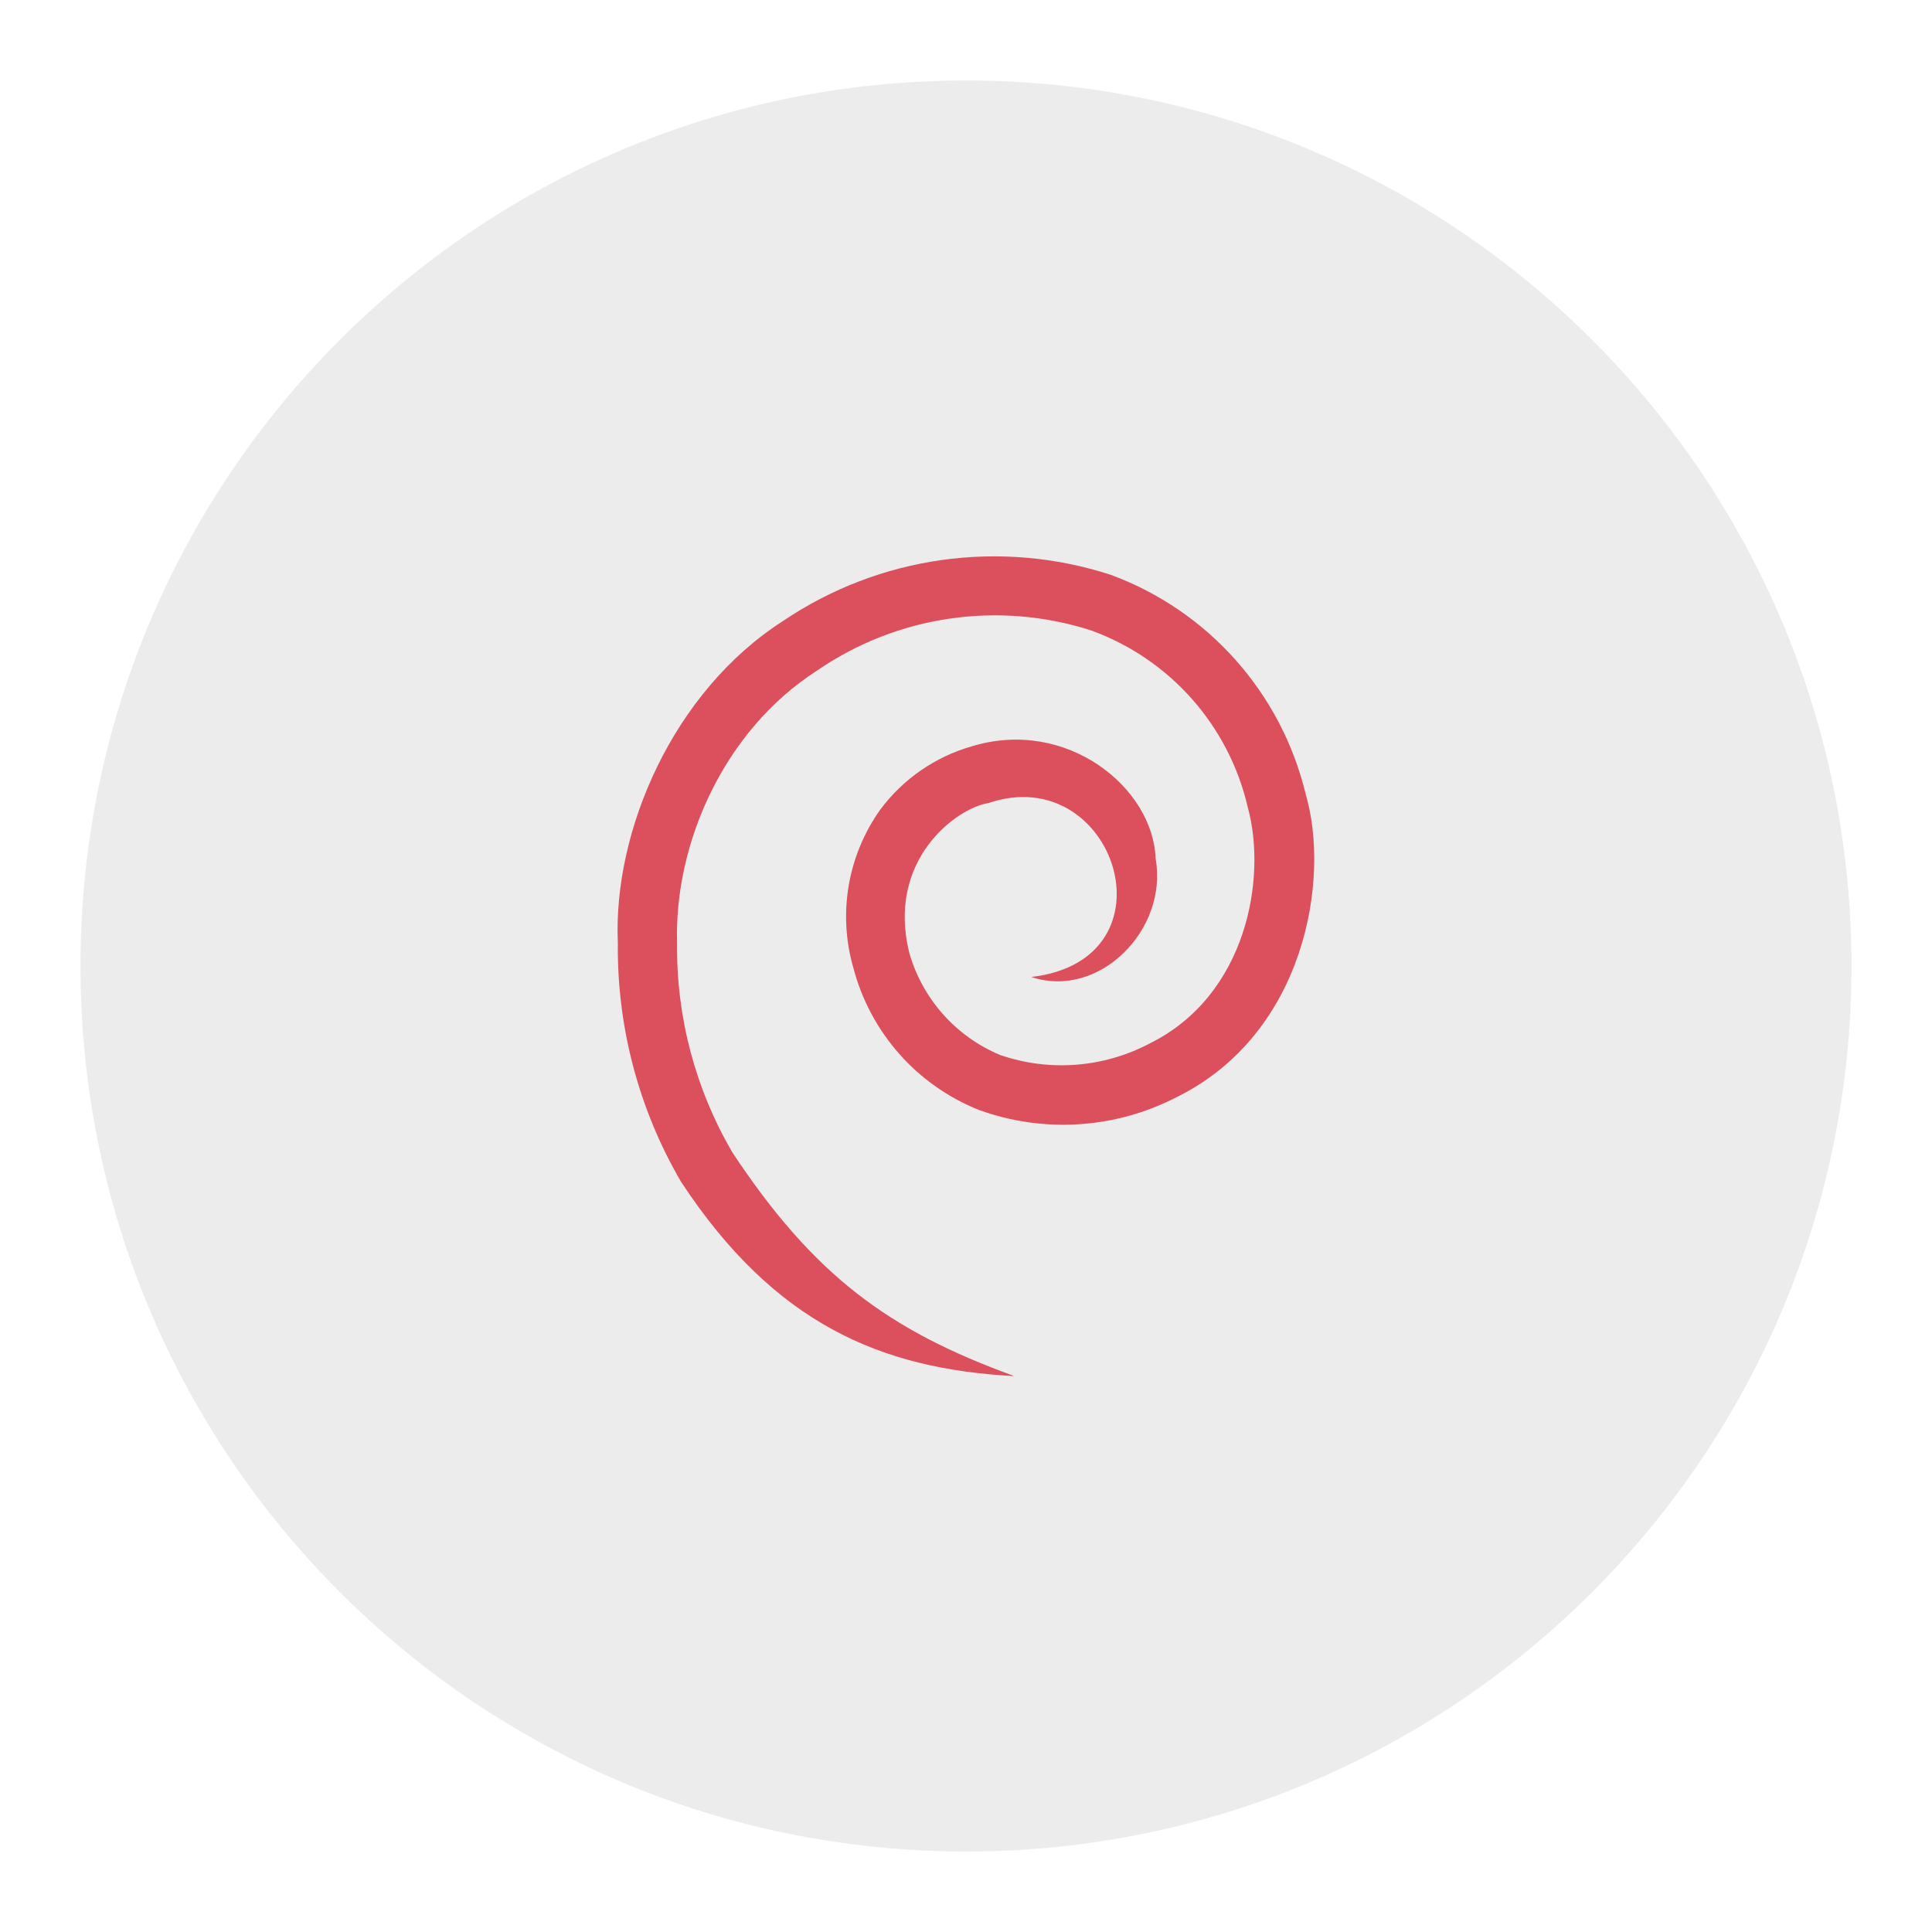
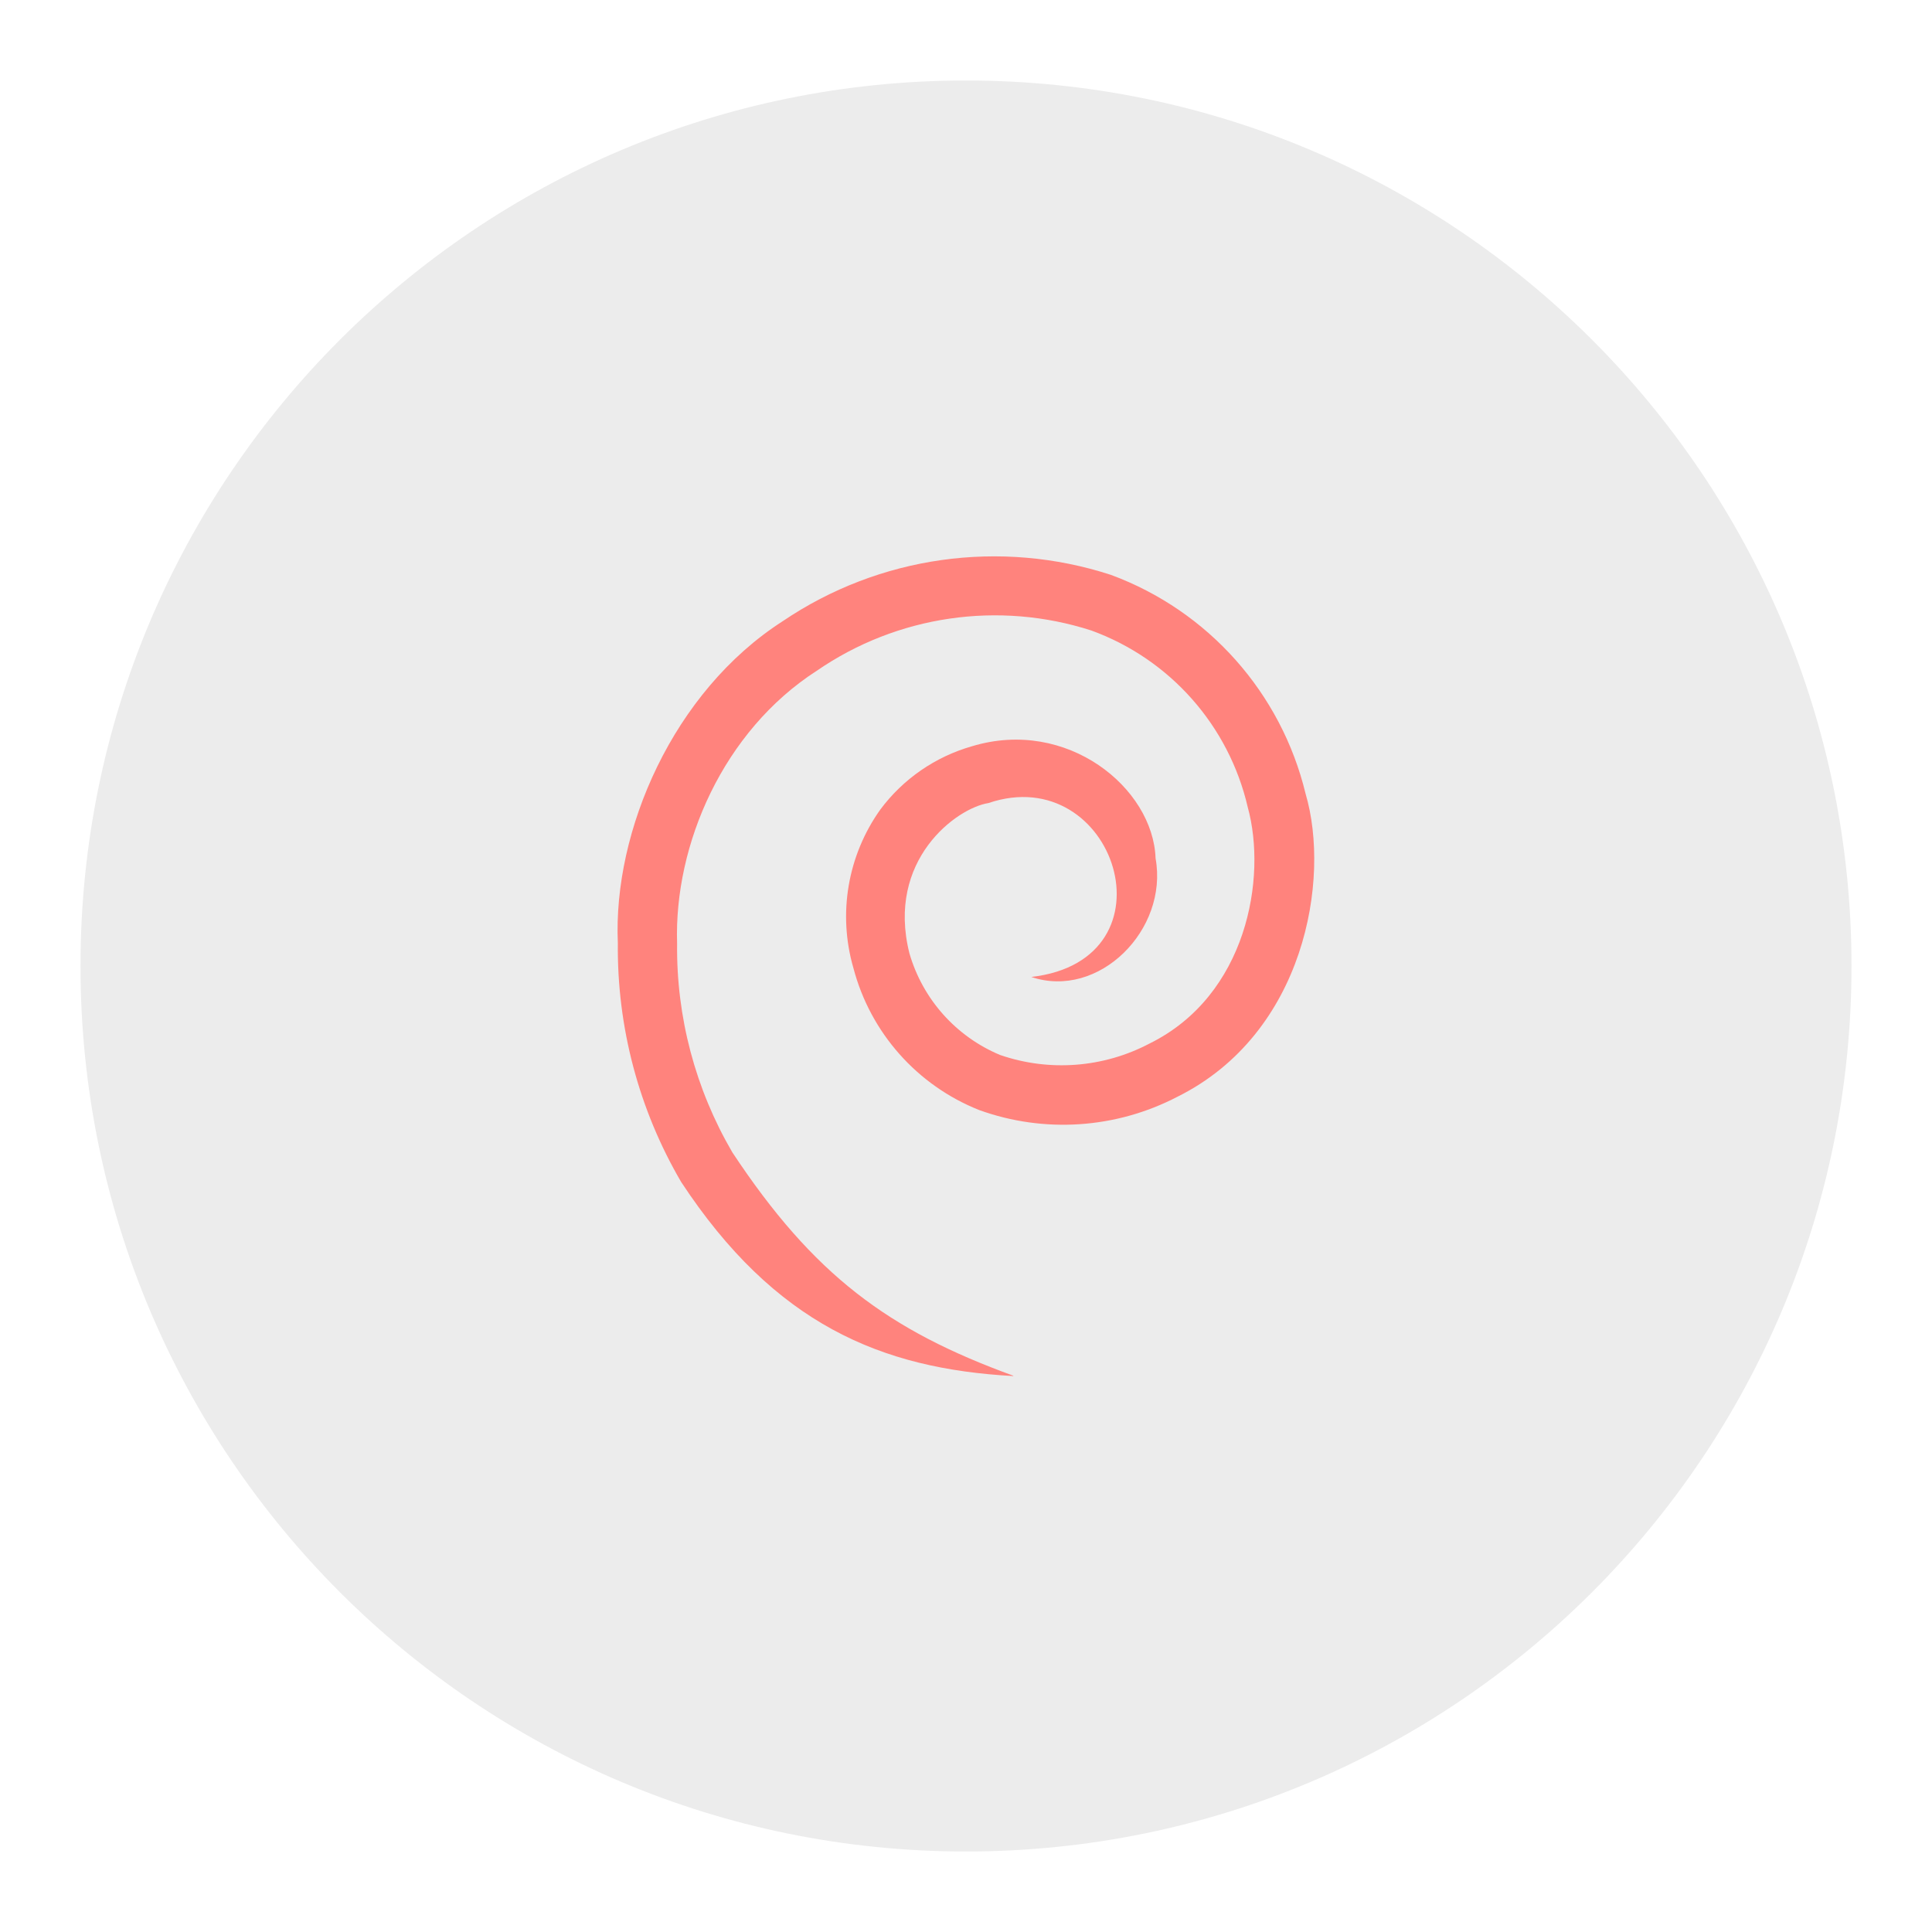
- <svg xmlns="http://www.w3.org/2000/svg" viewBox="0 0 192 192">
-   <circle cx="96" cy="96" r="88" fill="#ececec" />
-   <path d="M100.71,136.72c-12.43-4.52-19.86-10-27.93-22.2a40.2,40.2,0,0,1-5.49-20.74c-.32-9.85,4.6-21.15,13.88-27.12a31.21,31.21,0,0,1,27.29-4A24.59,24.59,0,0,1,124,80.22c1.93,7-.08,18.72-9.77,23.49a18.76,18.76,0,0,1-14.85,1.13,15.67,15.67,0,0,1-9-10.09c-2.34-9.29,4.69-14.45,7.84-14.94,12.59-4.28,19,15.58,4.27,17.28,6.7,2.26,13.64-4.68,12.35-11.79-.24-7-8.79-14-18.24-11.14a17.25,17.25,0,0,0-9.12,6.3A18.33,18.33,0,0,0,84.81,96.2a20.91,20.91,0,0,0,12.51,14.12A24.58,24.58,0,0,0,117,109c12.67-6.29,15.25-21.63,12.75-30.11A30.92,30.92,0,0,0,110.4,57.13a37.49,37.49,0,0,0-32.61,4.6c-10.9,7-16.88,20.83-16.39,32a46.08,46.08,0,0,0,6.29,23.73c9.29,14.12,19.86,18.57,33,19.29Z" fill="#dc505e" fill-rule="evenodd" />
+ <svg xmlns="http://www.w3.org/2000/svg" viewBox="0 0 192 192" version="1.1" id="svg8" xml:space="preserve">
+   <defs id="defs12" />
+   <circle cx="96" cy="96" r="88" fill="#ececec" id="circle4" />
+   <path d="M100.71,136.72c-12.43-4.52-19.86-10-27.93-22.2a40.2,40.2,0,0,1-5.49-20.74c-.32-9.85,4.6-21.15,13.88-27.12a31.21,31.21,0,0,1,27.29-4A24.59,24.59,0,0,1,124,80.22c1.93,7-.08,18.72-9.77,23.49a18.76,18.76,0,0,1-14.85,1.13,15.67,15.67,0,0,1-9-10.09c-2.34-9.29,4.69-14.45,7.84-14.94,12.59-4.28,19,15.58,4.27,17.28,6.7,2.26,13.64-4.68,12.35-11.79-.24-7-8.79-14-18.24-11.14a17.25,17.25,0,0,0-9.12,6.3A18.33,18.33,0,0,0,84.81,96.2a20.91,20.91,0,0,0,12.51,14.12A24.58,24.58,0,0,0,117,109c12.67-6.29,15.25-21.63,12.75-30.11A30.92,30.92,0,0,0,110.4,57.13a37.49,37.49,0,0,0-32.61,4.6c-10.9,7-16.88,20.83-16.39,32a46.08,46.08,0,0,0,6.29,23.73c9.29,14.12,19.86,18.57,33,19.29Z" fill="#dc505e" fill-rule="evenodd" id="path6" style="fill:#ff837d;fill-opacity:1" />
</svg>
